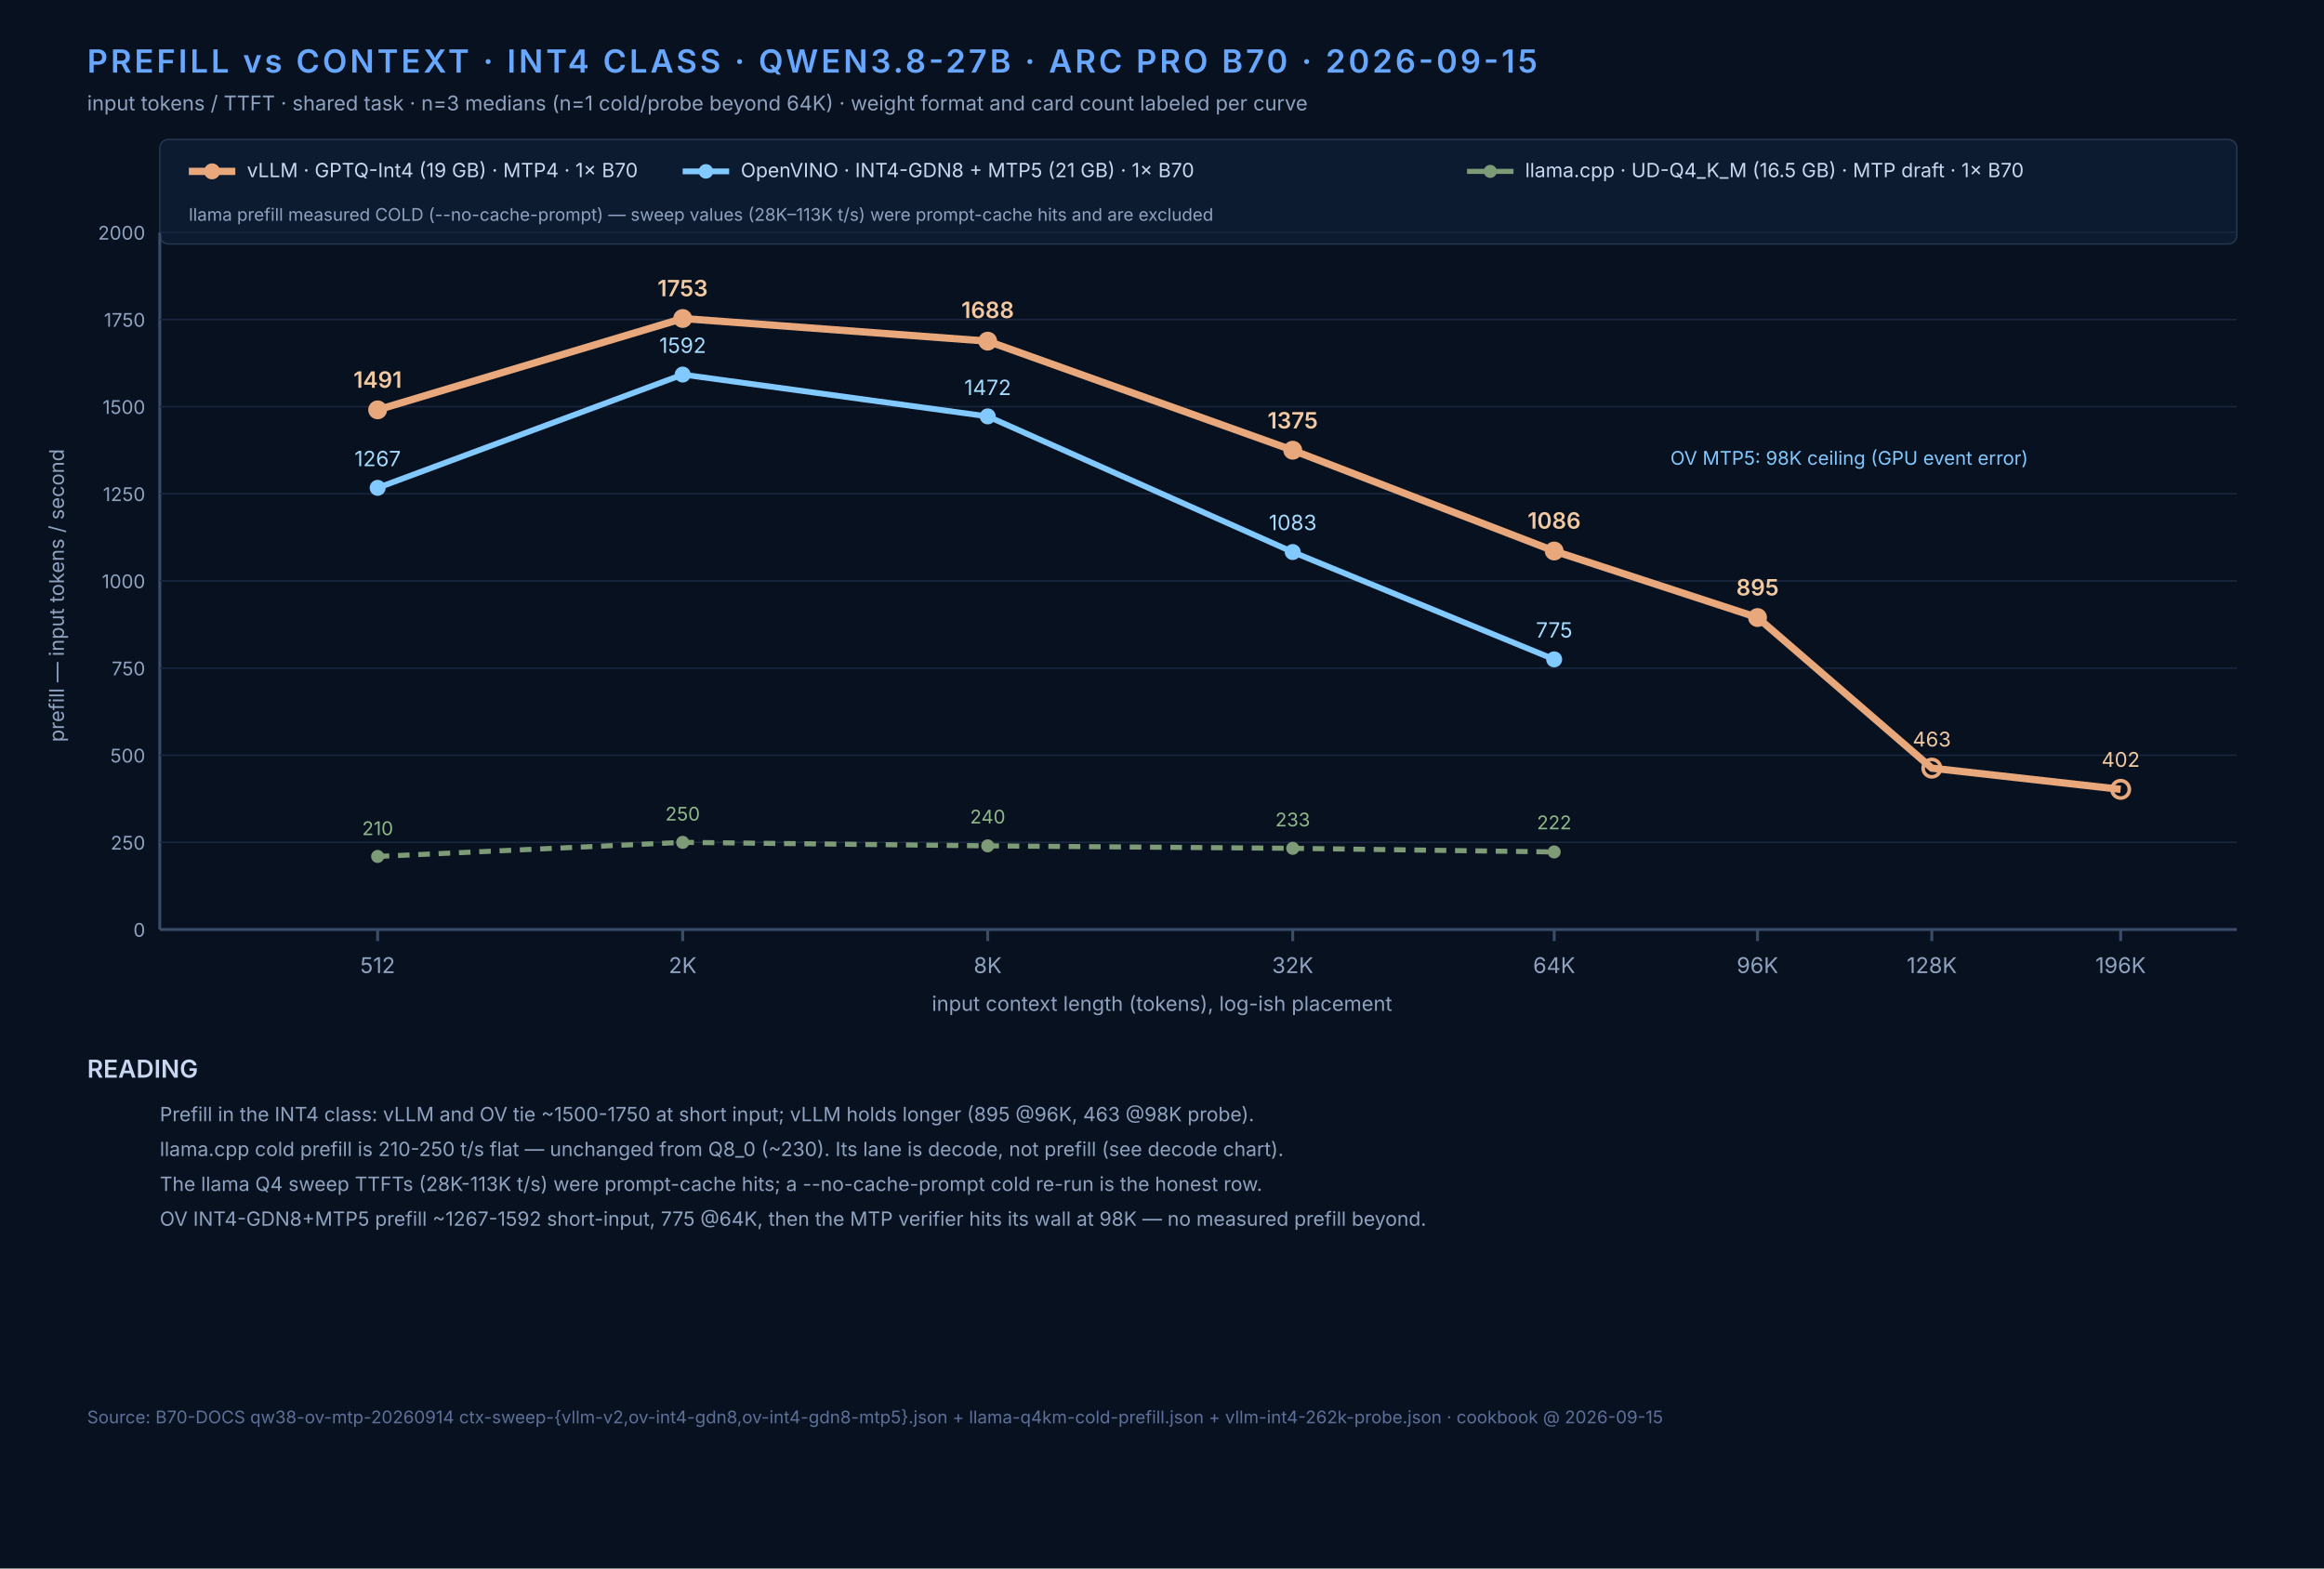
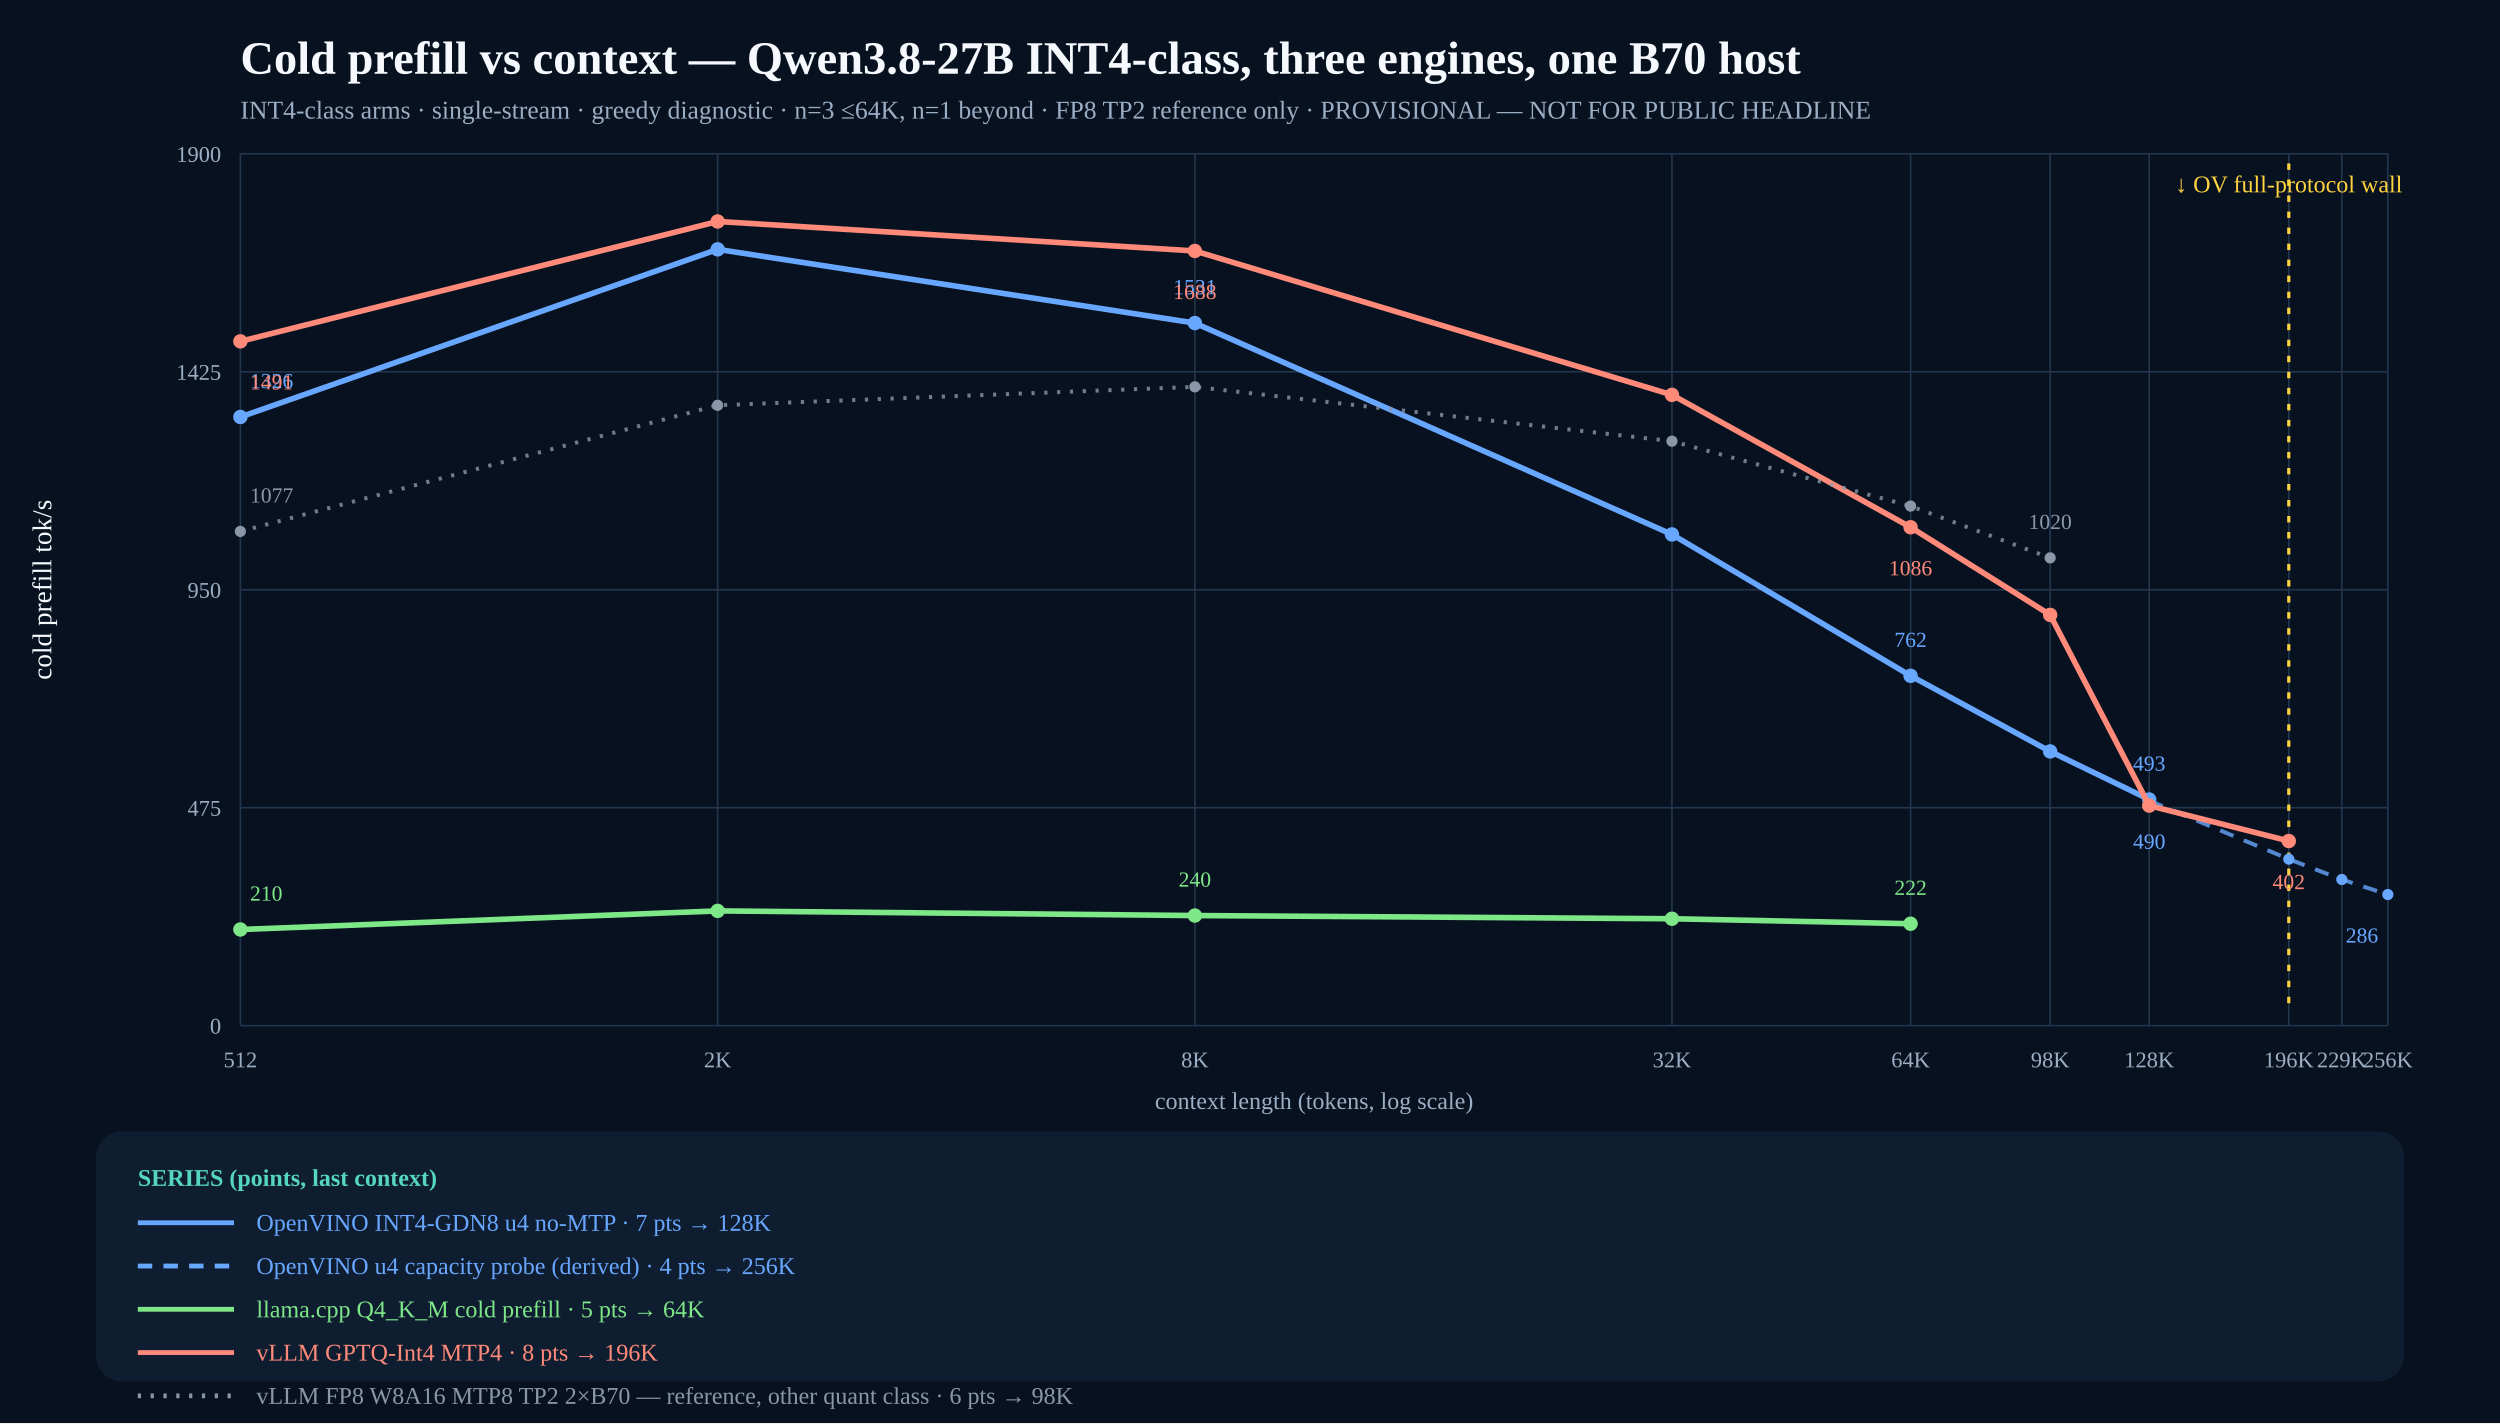
- <svg xmlns="http://www.w3.org/2000/svg" viewBox="0 0 1600 1080" width="1600" height="1080" role="img" aria-labelledby="t d">
-   <rect width="1600" height="1080" fill="#07111f" />
-   <text x="60" y="50" fill="#68a7ff" font-size="22" font-weight="600" font-family="Segoe UI, Inter, sans-serif" letter-spacing="2">PREFILL vs CONTEXT · INT4 CLASS · QWEN3.8-27B · ARC PRO B70 · 2026-09-15</text>
-   <text x="60" y="76" fill="#8fa3c0" font-size="14" font-family="Segoe UI, Inter, sans-serif">input tokens / TTFT · shared task · n=3 medians (n=1 cold/probe beyond 64K) · weight format and card count labeled per curve</text>
-   <rect x="110" y="96" width="1430" height="72" rx="6" fill="#0d1b30" stroke="#26364e" />
-   <g font-size="13.5" font-family="Segoe UI, Inter, sans-serif">
-     <line x1="130" y1="118" x2="162" y2="118" stroke="#e8a87c" stroke-width="5" />
-     <circle cx="146" cy="118" r="5.5" fill="#e8a87c" />
-     <text x="170" y="122" fill="#c9d8f0">vLLM · GPTQ-Int4 (19 GB) · MTP4 · 1× B70</text>
-     <line x1="470" y1="118" x2="502" y2="118" stroke="#81c9ff" stroke-width="4" />
-     <circle cx="486" cy="118" r="5" fill="#81c9ff" />
-     <text x="510" y="122" fill="#c9d8f0">OpenVINO · INT4-GDN8 + MTP5 (21 GB) · 1× B70</text>
-     <line x1="1010" y1="118" x2="1042" y2="118" stroke="#7d9b76" stroke-width="3.5" />
-     <circle cx="1026" cy="118" r="4.5" fill="#7d9b76" />
-     <text x="1050" y="122" fill="#c9d8f0">llama.cpp · UD-Q4_K_M (16.5 GB) · MTP draft · 1× B70</text>
-   </g>
-   <g font-size="12" font-family="Segoe UI, Inter, sans-serif">
-     <text x="130" y="152" fill="#8fa3c0">llama prefill measured COLD (--no-cache-prompt) — sweep values (28K–113K t/s) were prompt-cache hits and are excluded</text>
-   </g>
-   <line x1="110" y1="640" x2="1540" y2="640" stroke="#3a4c68" stroke-width="2" />
-   <line x1="110" y1="160" x2="110" y2="640" stroke="#3a4c68" stroke-width="2" />
-   <g stroke="#1a2740" stroke-width="1">
-     <line x1="110" y1="580" x2="1540" y2="580" />
-     <line x1="110" y1="520" x2="1540" y2="520" />
-     <line x1="110" y1="460" x2="1540" y2="460" />
-     <line x1="110" y1="400" x2="1540" y2="400" />
-     <line x1="110" y1="340" x2="1540" y2="340" />
-     <line x1="110" y1="280" x2="1540" y2="280" />
-     <line x1="110" y1="220" x2="1540" y2="220" />
-     <line x1="110" y1="160" x2="1540" y2="160" />
-   </g>
-   <g fill="#8fa3c0" font-size="13" font-family="Segoe UI, Inter, sans-serif" text-anchor="end">
-     <text x="100" y="645">0</text>
-     <text x="100" y="585">250</text>
-     <text x="100" y="525">500</text>
-     <text x="100" y="465">750</text>
-     <text x="100" y="405">1000</text>
-     <text x="100" y="345">1250</text>
-     <text x="100" y="285">1500</text>
-     <text x="100" y="225">1750</text>
-     <text x="100" y="165">2000</text>
-   </g>
-   <text x="44" y="410" fill="#8fa3c0" font-size="14" font-family="Segoe UI, Inter, sans-serif" transform="rotate(-90 44 410)" text-anchor="middle">prefill — input tokens / second</text>
-   <g stroke="#3a4c68" stroke-width="2">
-     <line x1="260" y1="640" x2="260" y2="648" />
-     <line x1="470" y1="640" x2="470" y2="648" />
-     <line x1="680" y1="640" x2="680" y2="648" />
-     <line x1="890" y1="640" x2="890" y2="648" />
-     <line x1="1070" y1="640" x2="1070" y2="648" />
-     <line x1="1210" y1="640" x2="1210" y2="648" />
-     <line x1="1330" y1="640" x2="1330" y2="648" />
-     <line x1="1460" y1="640" x2="1460" y2="648" />
-   </g>
-   <g fill="#8fa3c0" font-size="15" font-family="Segoe UI, Inter, sans-serif" text-anchor="middle">
-     <text x="260" y="670">512</text>
-     <text x="470" y="670">2K</text>
-     <text x="680" y="670">8K</text>
-     <text x="890" y="670">32K</text>
-     <text x="1070" y="670">64K</text>
-     <text x="1210" y="670">96K</text>
-     <text x="1330" y="670">128K</text>
-     <text x="1460" y="670">196K</text>
-   </g>
-   <text x="800" y="696" fill="#8fa3c0" font-size="14" font-family="Segoe UI, Inter, sans-serif" text-anchor="middle">input context length (tokens), log-ish placement</text>
-   <polyline points="260,282.2 470,219.3 680,234.9 890,310 1070,379.4 1210,425.2 1330,528.9 1460,543.5" fill="none" stroke="#e8a87c" stroke-width="5" />
-   <g fill="#e8a87c">
-     <circle cx="260" cy="282.2" r="6.5" />
-     <circle cx="470" cy="219.3" r="6.5" />
-     <circle cx="680" cy="234.9" r="6.5" />
-     <circle cx="890" cy="310" r="6.5" />
-     <circle cx="1070" cy="379.4" r="6.5" />
-     <circle cx="1210" cy="425.2" r="6.5" />
-   </g>
-   <g fill="none" stroke="#e8a87c" stroke-width="2.5">
-     <circle cx="1330" cy="528.9" r="6" />
-     <circle cx="1460" cy="543.5" r="6" />
-   </g>
-   <polyline points="260,335.9 470,257.9 680,286.7 890,380.1 1070,454.0" fill="none" stroke="#81c9ff" stroke-width="4" />
-   <g fill="#81c9ff">
-     <circle cx="260" cy="335.9" r="5.5" />
-     <circle cx="470" cy="257.9" r="5.5" />
-     <circle cx="680" cy="286.7" r="5.5" />
-     <circle cx="890" cy="380.1" r="5.5" />
-     <circle cx="1070" cy="454.0" r="5.5" />
-   </g>
-   <polyline points="260,589.7 470,580.0 680,582.4 890,584.1 1070,586.6" fill="none" stroke="#7d9b76" stroke-width="3.5" stroke-dasharray="8,6" />
-   <g fill="#7d9b76">
-     <circle cx="260" cy="589.7" r="4.5" />
-     <circle cx="470" cy="580.0" r="4.5" />
-     <circle cx="680" cy="582.4" r="4.5" />
-     <circle cx="890" cy="584.1" r="4.5" />
-     <circle cx="1070" cy="586.6" r="4.5" />
-   </g>
-   <g fill="#f2c9a0" font-size="15.5" font-weight="600" font-family="Segoe UI, Inter, sans-serif" text-anchor="middle">
-     <text x="260" y="267">1491</text>
-     <text x="470" y="204">1753</text>
-     <text x="680" y="219">1688</text>
-     <text x="890" y="295">1375</text>
-     <text x="1070" y="364">1086</text>
-     <text x="1210" y="410">895</text>
-   </g>
-   <g fill="#f2c9a0" font-size="14" font-family="Segoe UI, Inter, sans-serif" text-anchor="middle">
-     <text x="1330" y="514">463</text>
-     <text x="1460" y="528">402</text>
-   </g>
-   <g fill="#a5dcff" font-size="14.5" font-family="Segoe UI, Inter, sans-serif" text-anchor="middle">
-     <text x="260" y="321">1267</text>
-     <text x="470" y="243">1592</text>
-     <text x="680" y="272">1472</text>
-     <text x="890" y="365">1083</text>
-     <text x="1070" y="439">775</text>
-   </g>
-   <g fill="#8fb98a" font-size="13" font-family="Segoe UI, Inter, sans-serif" text-anchor="middle">
-     <text x="260" y="575">210</text>
-     <text x="470" y="565">250</text>
-     <text x="680" y="567">240</text>
-     <text x="890" y="569">233</text>
-     <text x="1070" y="571">222</text>
-   </g>
-   <text x="1150" y="320" fill="#81c9ff" font-size="13" font-family="Segoe UI, Inter, sans-serif">OV MTP5: 98K ceiling (GPU event error)</text>
-   <text x="60" y="742" fill="#c9d8f0" font-size="17" font-weight="600" font-family="Segoe UI, Inter, sans-serif">READING</text>
-   <g fill="#8fa3c0" font-size="13.5" font-family="Segoe UI, Inter, sans-serif">
-     <text x="110" y="772">Prefill in the INT4 class: vLLM and OV tie ~1500-1750 at short input; vLLM holds longer (895 @96K, 463 @98K probe).</text>
-     <text x="110" y="796">llama.cpp cold prefill is 210-250 t/s flat — unchanged from Q8_0 (~230). Its lane is decode, not prefill (see decode chart).</text>
-     <text x="110" y="820">The llama Q4 sweep TTFTs (28K-113K t/s) were prompt-cache hits; a --no-cache-prompt cold re-run is the honest row.</text>
-     <text x="110" y="844">OV INT4-GDN8+MTP5 prefill ~1267-1592 short-input, 775 @64K, then the MTP verifier hits its wall at 98K — no measured prefill beyond.</text>
-   </g>
-   <text x="60" y="980" fill="#5c7099" font-size="12" font-family="Segoe UI, Inter, sans-serif">Source: B70-DOCS qw38-ov-mtp-20260914 ctx-sweep-{vllm-v2,ov-int4-gdn8,ov-int4-gdn8-mtp5}.json + llama-q4km-cold-prefill.json + vllm-int4-262k-probe.json · cookbook @ 2026-09-15</text>
+ <svg xmlns="http://www.w3.org/2000/svg" width="1560" height="888" viewBox="0 0 1560 888">
+   <rect width="1560" height="888" fill="#07111f" />
+   <text x="150" y="46" fill="#f5f8fc" font-size="29" font-weight="700">Cold prefill vs context — Qwen3.8-27B INT4-class, three engines, one B70 host</text>
+   <text x="150" y="74" fill="#9caec4" font-size="16">INT4-class arms · single-stream · greedy diagnostic · n=3 ≤64K, n=1 beyond · FP8 TP2 reference only · PROVISIONAL — NOT FOR PUBLIC HEADLINE</text>
+   <line x1="150.0" y1="96" x2="150.0" y2="640" stroke="#22364e" stroke-width="1" />
+   <text x="150.0" y="666" fill="#9caec4" font-size="14" text-anchor="middle">512</text>
+   <line x1="447.8" y1="96" x2="447.8" y2="640" stroke="#22364e" stroke-width="1" />
+   <text x="447.8" y="666" fill="#9caec4" font-size="14" text-anchor="middle">2K</text>
+   <line x1="745.6" y1="96" x2="745.6" y2="640" stroke="#22364e" stroke-width="1" />
+   <text x="745.6" y="666" fill="#9caec4" font-size="14" text-anchor="middle">8K</text>
+   <line x1="1043.3" y1="96" x2="1043.3" y2="640" stroke="#22364e" stroke-width="1" />
+   <text x="1043.3" y="666" fill="#9caec4" font-size="14" text-anchor="middle">32K</text>
+   <line x1="1192.2" y1="96" x2="1192.2" y2="640" stroke="#22364e" stroke-width="1" />
+   <text x="1192.2" y="666" fill="#9caec4" font-size="14" text-anchor="middle">64K</text>
+   <line x1="1279.3" y1="96" x2="1279.3" y2="640" stroke="#22364e" stroke-width="1" />
+   <text x="1279.3" y="666" fill="#9caec4" font-size="14" text-anchor="middle">98K</text>
+   <line x1="1341.1" y1="96" x2="1341.1" y2="640" stroke="#22364e" stroke-width="1" />
+   <text x="1341.1" y="666" fill="#9caec4" font-size="14" text-anchor="middle">128K</text>
+   <line x1="1428.2" y1="96" x2="1428.2" y2="640" stroke="#22364e" stroke-width="1" />
+   <text x="1428.2" y="666" fill="#9caec4" font-size="14" text-anchor="middle">196K</text>
+   <line x1="1461.3" y1="96" x2="1461.3" y2="640" stroke="#22364e" stroke-width="1" />
+   <text x="1461.3" y="666" fill="#9caec4" font-size="14" text-anchor="middle">229K</text>
+   <line x1="1490.0" y1="96" x2="1490.0" y2="640" stroke="#22364e" stroke-width="1" />
+   <text x="1490.0" y="666" fill="#9caec4" font-size="14" text-anchor="middle">256K</text>
+   <line x1="150" y1="640.0" x2="1490" y2="640.0" stroke="#22364e" stroke-width="1" />
+   <text x="138" y="645.0" fill="#9caec4" font-size="14" text-anchor="end">0</text>
+   <line x1="150" y1="504.0" x2="1490" y2="504.0" stroke="#22364e" stroke-width="1" />
+   <text x="138" y="509.0" fill="#9caec4" font-size="14" text-anchor="end">475</text>
+   <line x1="150" y1="368.0" x2="1490" y2="368.0" stroke="#22364e" stroke-width="1" />
+   <text x="138" y="373.0" fill="#9caec4" font-size="14" text-anchor="end">950</text>
+   <line x1="150" y1="232.0" x2="1490" y2="232.0" stroke="#22364e" stroke-width="1" />
+   <text x="138" y="237.0" fill="#9caec4" font-size="14" text-anchor="end">1425</text>
+   <line x1="150" y1="96.0" x2="1490" y2="96.0" stroke="#22364e" stroke-width="1" />
+   <text x="138" y="101.0" fill="#9caec4" font-size="14" text-anchor="end">1900</text>
+   <text x="32" y="368.0" fill="#f5f8fc" font-size="17" text-anchor="middle" transform="rotate(-90 32 368.0)">cold prefill tok/s</text>
+   <text x="820.0" y="692" fill="#9caec4" font-size="15" text-anchor="middle">context length (tokens, log scale)</text>
+   <line x1="1428.2" y1="102" x2="1428.2" y2="632" stroke="#ffd23f" stroke-width="2" stroke-dasharray="4,6" />
+   <text x="1428.2" y="120" fill="#ffd23f" font-size="15" text-anchor="middle">↓ OV full-protocol wall</text>
+   <polyline points="150.0,260.2 447.8,155.6 745.6,201.6 1043.3,333.5 1192.2,421.7 1279.3,468.9 1341.1,498.9" fill="none" stroke="#68a7ff" stroke-width="3.5" opacity="1.0" />
+   <circle cx="150.0" cy="260.2" r="4.5" fill="#68a7ff" />
+   <circle cx="447.8" cy="155.6" r="4.5" fill="#68a7ff" />
+   <circle cx="745.6" cy="201.6" r="4.5" fill="#68a7ff" />
+   <circle cx="1043.3" cy="333.5" r="4.5" fill="#68a7ff" />
+   <circle cx="1192.2" cy="421.7" r="4.5" fill="#68a7ff" />
+   <circle cx="1279.3" cy="468.9" r="4.5" fill="#68a7ff" />
+   <circle cx="1341.1" cy="498.9" r="4.5" fill="#68a7ff" />
+   <text x="156.0" y="242.2" fill="#68a7ff" font-size="13.5" text-anchor="start">1326</text>
+   <text x="745.6" y="183.6" fill="#68a7ff" font-size="13.5" text-anchor="middle">1531</text>
+   <text x="1192.2" y="403.7" fill="#68a7ff" font-size="13.5" text-anchor="middle">762</text>
+   <text x="1341.1" y="480.9" fill="#68a7ff" font-size="13.5" text-anchor="middle">493</text>
+   <polyline points="1341.1,499.6 1428.2,536.1 1461.3,548.8 1490.0,558.2" fill="none" stroke="#68a7ff" stroke-width="2.5" opacity="0.8" stroke-dasharray="9,7" />
+   <circle cx="1341.1" cy="499.6" r="3.5" fill="#68a7ff" />
+   <circle cx="1428.2" cy="536.1" r="3.5" fill="#68a7ff" />
+   <circle cx="1461.3" cy="548.8" r="3.5" fill="#68a7ff" />
+   <circle cx="1490.0" cy="558.2" r="3.5" fill="#68a7ff" />
+   <text x="1341.1" y="529.6" fill="#68a7ff" font-size="13.5" text-anchor="middle">490</text>
+   <text x="1484.0" y="588.2" fill="#68a7ff" font-size="13.5" text-anchor="end">286</text>
+   <polyline points="150.0,580.0 447.8,568.4 745.6,571.3 1043.3,573.3 1192.2,576.4" fill="none" stroke="#7ee787" stroke-width="3.5" opacity="1.0" />
+   <circle cx="150.0" cy="580.0" r="4.5" fill="#7ee787" />
+   <circle cx="447.8" cy="568.4" r="4.5" fill="#7ee787" />
+   <circle cx="745.6" cy="571.3" r="4.5" fill="#7ee787" />
+   <circle cx="1043.3" cy="573.3" r="4.5" fill="#7ee787" />
+   <circle cx="1192.2" cy="576.4" r="4.5" fill="#7ee787" />
+   <text x="156.0" y="562.0" fill="#7ee787" font-size="13.5" text-anchor="start">210</text>
+   <text x="745.6" y="553.3" fill="#7ee787" font-size="13.5" text-anchor="middle">240</text>
+   <text x="1192.2" y="558.4" fill="#7ee787" font-size="13.5" text-anchor="middle">222</text>
+   <polyline points="150.0,213.0 447.8,138.2 745.6,156.6 1043.3,246.4 1192.2,329.0 1279.3,383.7 1341.1,502.7 1428.2,524.8" fill="none" stroke="#ff8a7a" stroke-width="3.5" opacity="1.0" />
+   <circle cx="150.0" cy="213.0" r="4.5" fill="#ff8a7a" />
+   <circle cx="447.8" cy="138.2" r="4.5" fill="#ff8a7a" />
+   <circle cx="745.6" cy="156.6" r="4.5" fill="#ff8a7a" />
+   <circle cx="1043.3" cy="246.4" r="4.5" fill="#ff8a7a" />
+   <circle cx="1192.2" cy="329.0" r="4.5" fill="#ff8a7a" />
+   <circle cx="1279.3" cy="383.7" r="4.5" fill="#ff8a7a" />
+   <circle cx="1341.1" cy="502.7" r="4.5" fill="#ff8a7a" />
+   <circle cx="1428.2" cy="524.8" r="4.5" fill="#ff8a7a" />
+   <text x="156.0" y="243.0" fill="#ff8a7a" font-size="13.5" text-anchor="start">1491</text>
+   <text x="745.6" y="186.6" fill="#ff8a7a" font-size="13.5" text-anchor="middle">1688</text>
+   <text x="1192.2" y="359.0" fill="#ff8a7a" font-size="13.5" text-anchor="middle">1086</text>
+   <text x="1428.2" y="554.8" fill="#ff8a7a" font-size="13.5" text-anchor="middle">402</text>
+   <polyline points="150.0,331.6 447.8,252.9 745.6,241.4 1043.3,275.3 1192.2,315.8 1279.3,348.1" fill="none" stroke="#8a97a8" stroke-width="2.5" opacity="0.8" stroke-dasharray="2,6" />
+   <circle cx="150.0" cy="331.6" r="3.5" fill="#8a97a8" />
+   <circle cx="447.8" cy="252.9" r="3.5" fill="#8a97a8" />
+   <circle cx="745.6" cy="241.4" r="3.5" fill="#8a97a8" />
+   <circle cx="1043.3" cy="275.3" r="3.5" fill="#8a97a8" />
+   <circle cx="1192.2" cy="315.8" r="3.5" fill="#8a97a8" />
+   <circle cx="1279.3" cy="348.1" r="3.5" fill="#8a97a8" />
+   <text x="156.0" y="313.6" fill="#8a97a8" font-size="13.5" text-anchor="start">1077</text>
+   <text x="1279.3" y="330.1" fill="#8a97a8" font-size="13.5" text-anchor="middle">1020</text>
+   <rect x="60" y="706" width="1440" height="156" rx="16" fill="#0f1d30" />
+   <text x="86" y="740" fill="#55d6be" font-size="15" font-weight="700">SERIES (points, last context)</text>
+   <line x1="86" y1="763" x2="146" y2="763" stroke="#68a7ff" stroke-width="3" />
+   <text x="160" y="768" fill="#68a7ff" font-size="15">OpenVINO INT4-GDN8 u4 no-MTP · 7 pts → 128K</text>
+   <line x1="86" y1="790" x2="146" y2="790" stroke="#68a7ff" stroke-width="3" stroke-dasharray="9,7" />
+   <text x="160" y="795" fill="#68a7ff" font-size="15">OpenVINO u4 capacity probe (derived) · 4 pts → 256K</text>
+   <line x1="86" y1="817" x2="146" y2="817" stroke="#7ee787" stroke-width="3" />
+   <text x="160" y="822" fill="#7ee787" font-size="15">llama.cpp Q4_K_M cold prefill · 5 pts → 64K</text>
+   <line x1="86" y1="844" x2="146" y2="844" stroke="#ff8a7a" stroke-width="3" />
+   <text x="160" y="849" fill="#ff8a7a" font-size="15">vLLM GPTQ-Int4 MTP4 · 8 pts → 196K</text>
+   <line x1="86" y1="871" x2="146" y2="871" stroke="#8a97a8" stroke-width="3" stroke-dasharray="2,6" />
+   <text x="160" y="876" fill="#8a97a8" font-size="15">vLLM FP8 W8A16 MTP8 TP2 2×B70 — reference, other quant class · 6 pts → 98K</text>
+   <text x="86" y="905" fill="#ffd23f" font-size="14.5">⚠ yellow line @196K: OV full-protocol wall — CL_OUT_OF_RESOURCES (-5) with max_new_tokens=128; u8 KV + MTP crashes at 98K (-14); dashed OV points are 40-token capacity probes (196K/256K pass only there)</text>
+   <text x="86" y="927" fill="#9caec4" font-size="13.5">Evidence: results/2026/09/qw38-ov-mtp-20260914/ · regenerated by scripts/tmp/ov-mtp-20260914/render-ctx-sweep-svg.py · llama prefill is honest cold (no cache-prompt) · engine max ctx: llama.cpp 256K &gt; vLLM Int4 196K &gt; OV 131K (full protocol)</text>
</svg>
